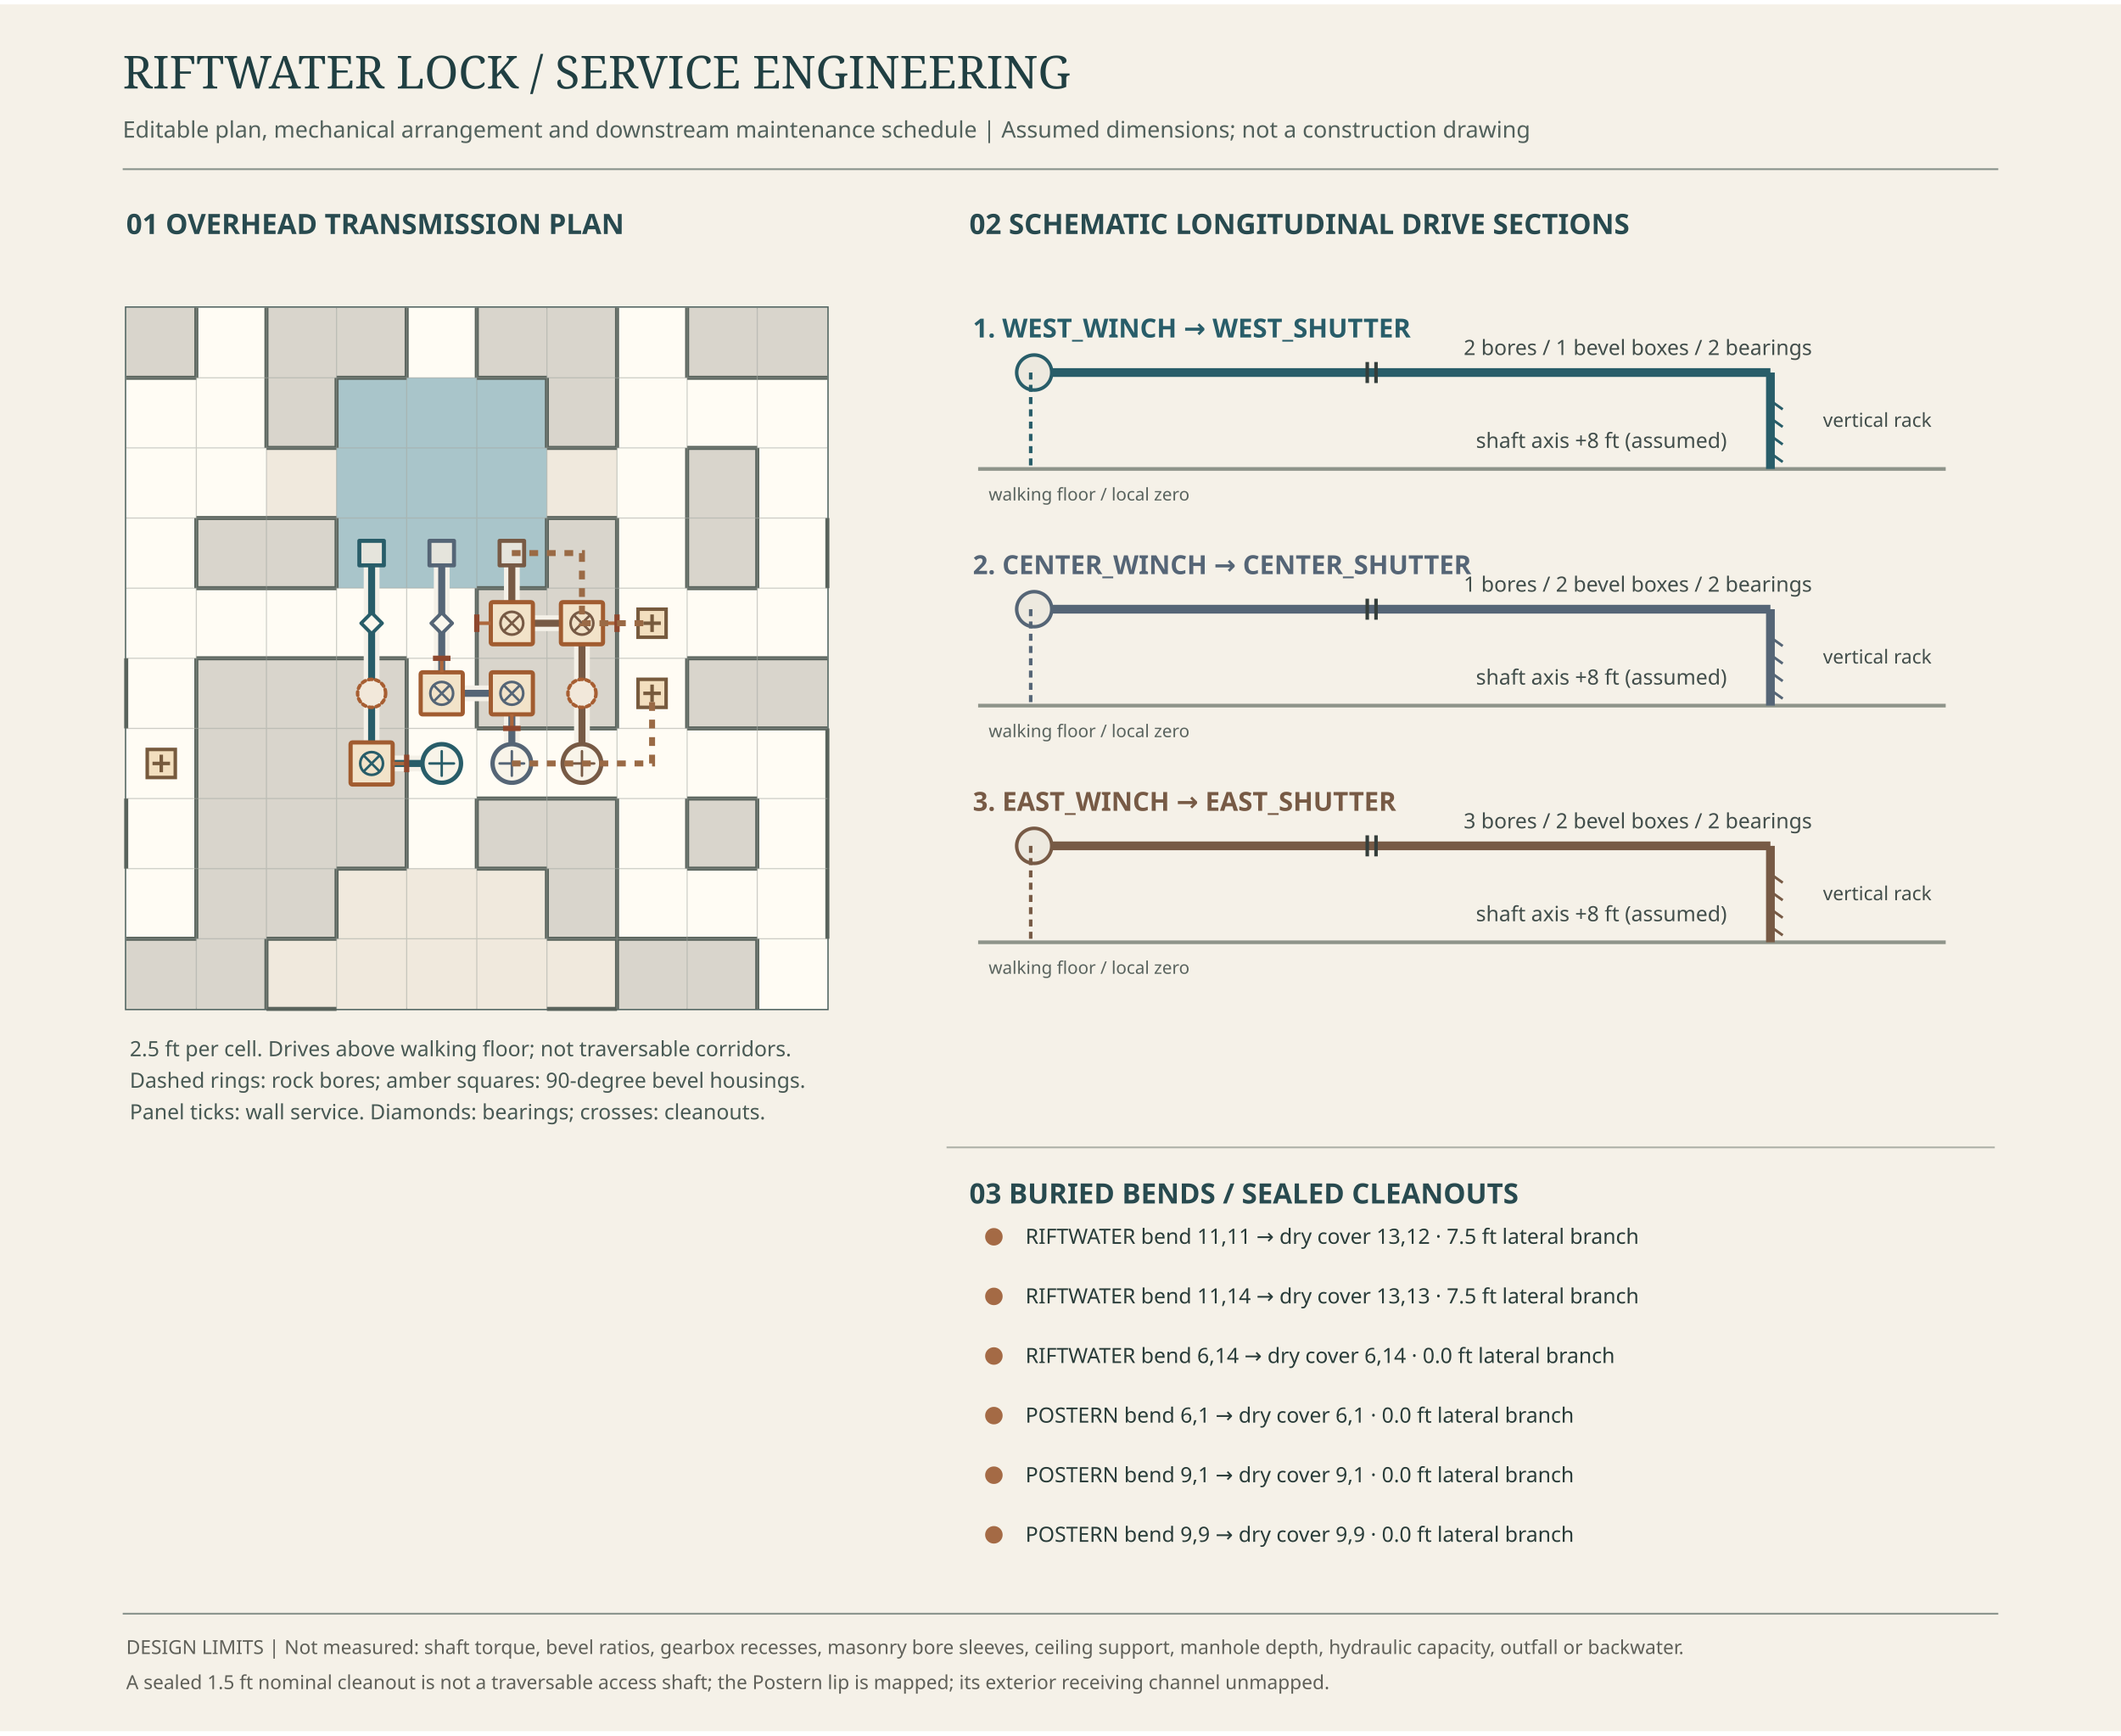
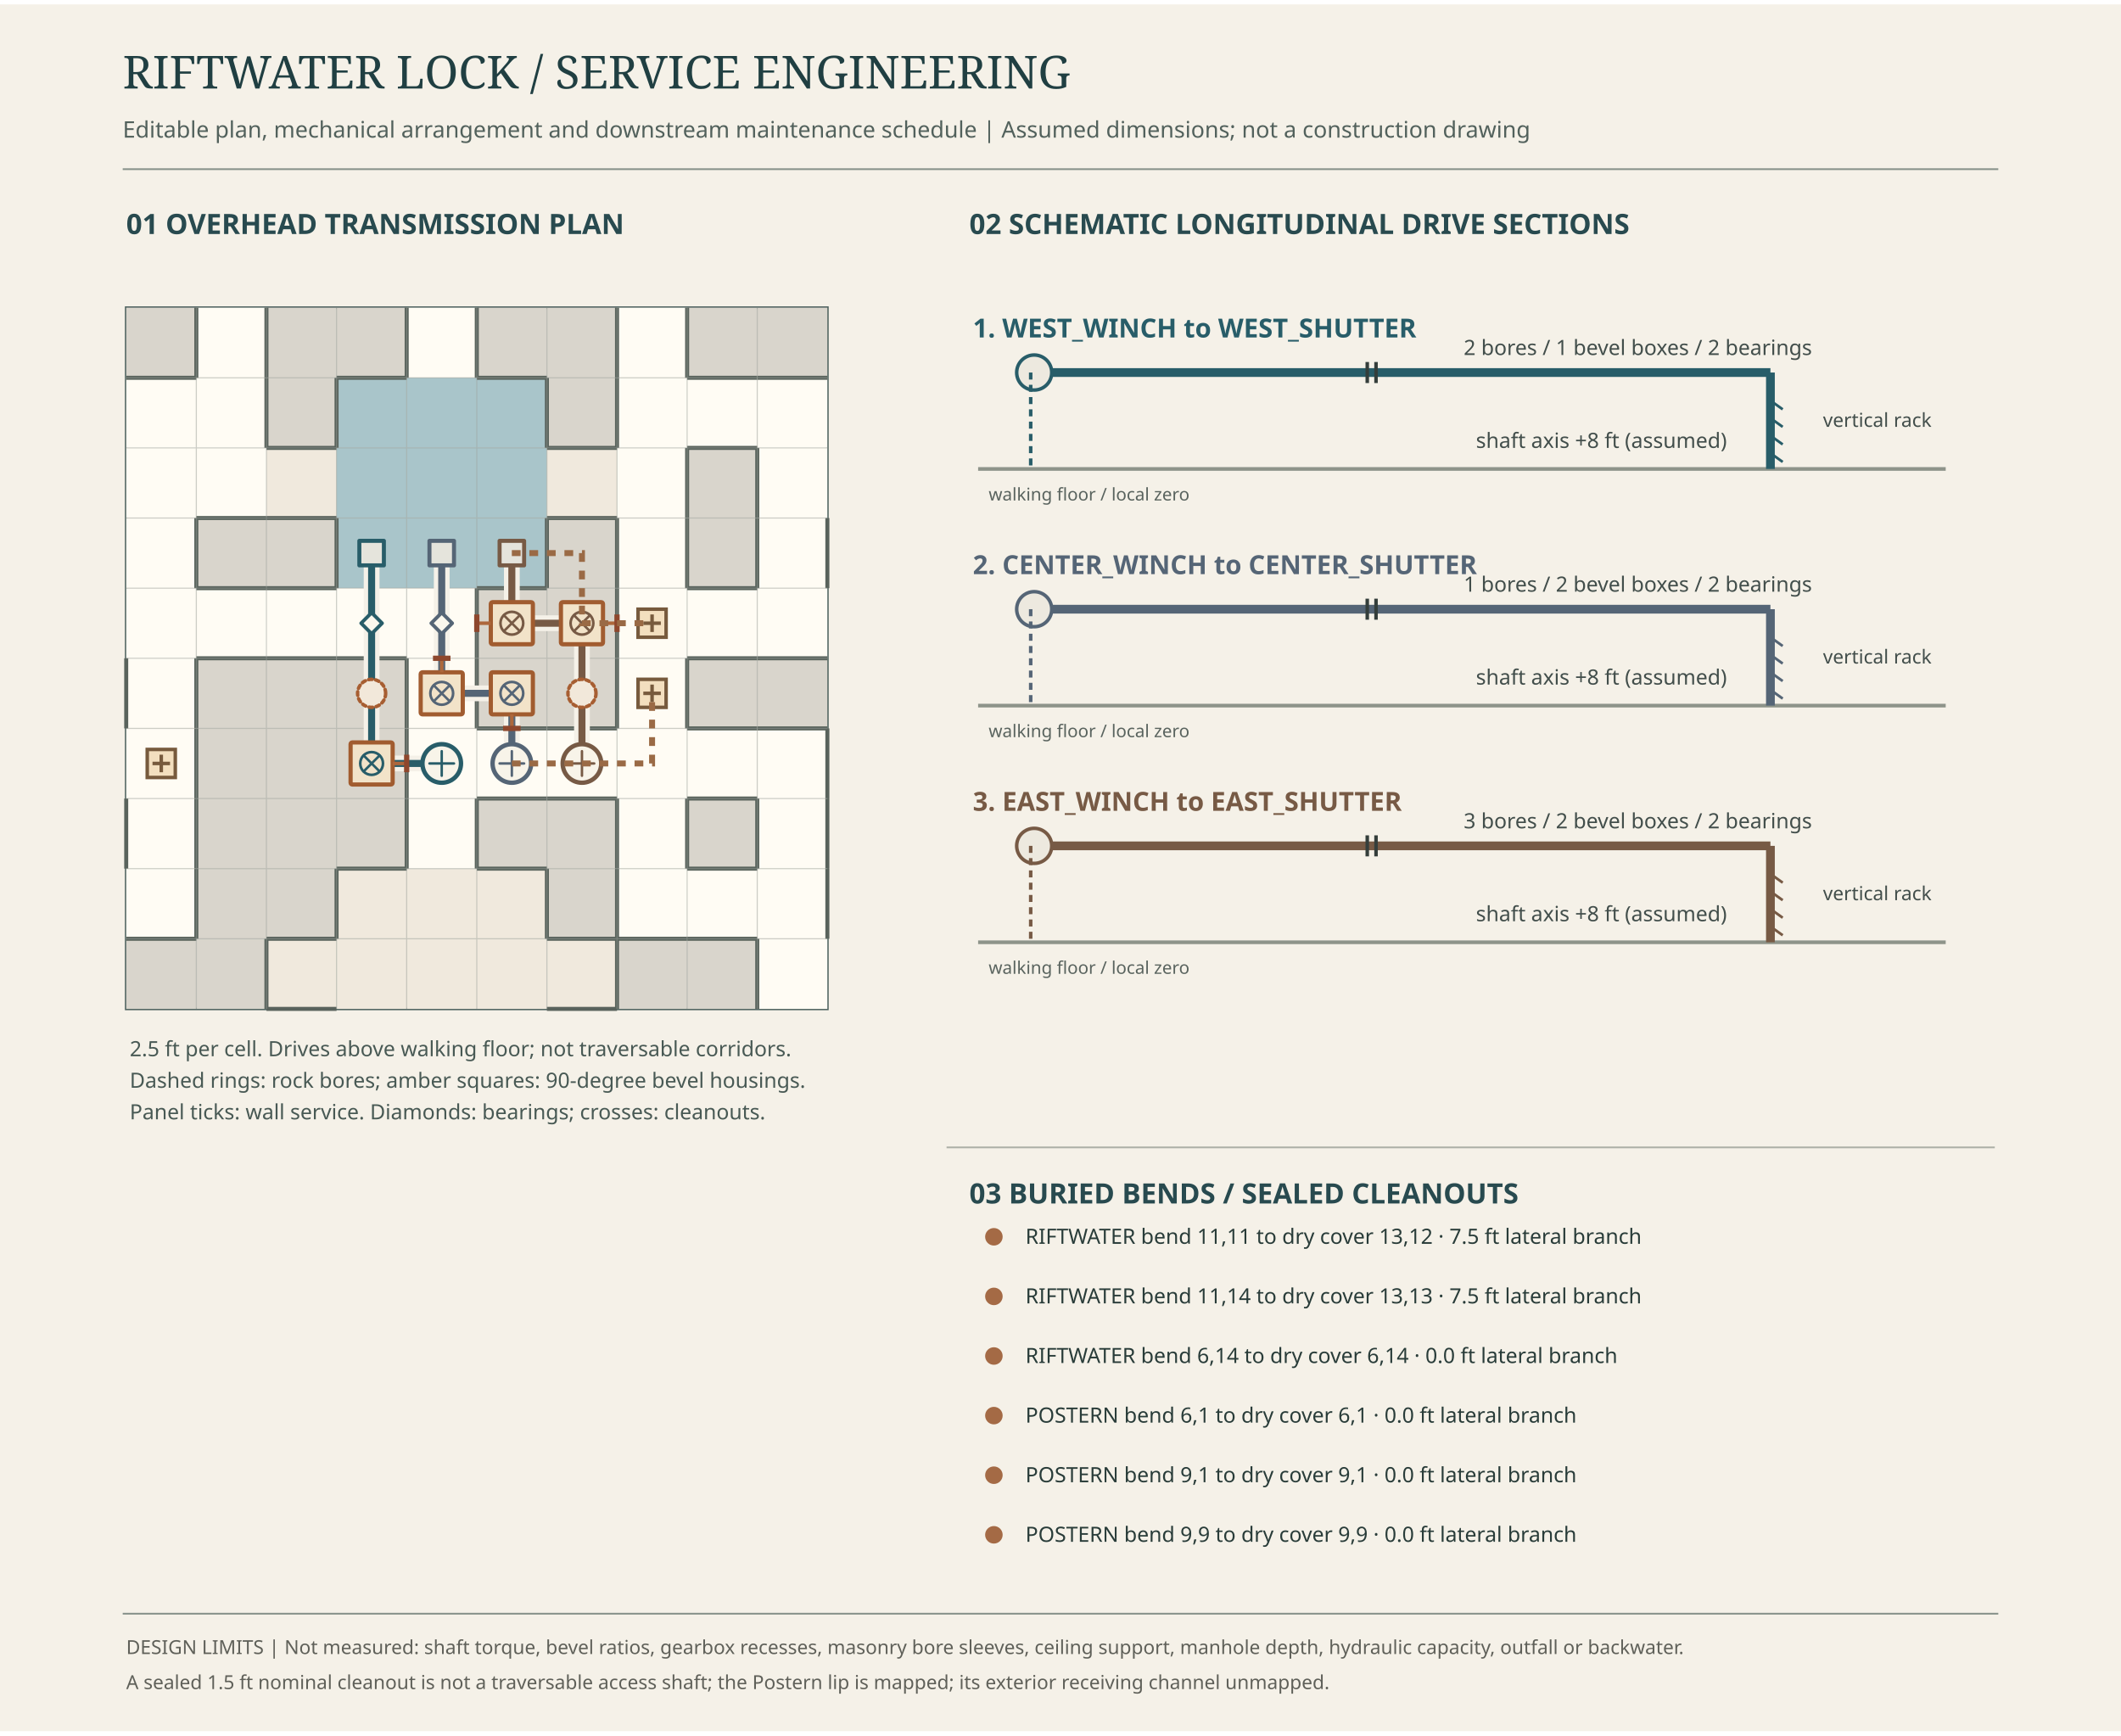
<svg xmlns="http://www.w3.org/2000/svg" width="11in" height="9in" viewBox="0 0 1210 985" role="img" aria-label="Riftwater Lock mechanism and six buried inspection access architectural study">
  <rect width="1210" height="985" fill="#f5f1e8" />
  <text x="70" y="48" font-family="Georgia,serif" font-size="26" fill="#203f42">RIFTWATER LOCK / SERVICE ENGINEERING</text>
  <text x="70" y="76" font-family="sans-serif" font-size="13" fill="#52615c">Editable plan, mechanical arrangement and downstream maintenance schedule | Assumed dimensions; not a construction drawing</text>
  <path d="M70 94H1140" stroke="#87918a" stroke-width="1" />
  <text x="72" y="131" font-size="16" font-family="sans-serif" font-weight="700" fill="#284a4f">01  OVERHEAD TRANSMISSION PLAN</text>
  <text x="553" y="131" font-size="16" font-family="sans-serif" font-weight="700" fill="#284a4f">02  SCHEMATIC LONGITUDINAL DRIVE SECTIONS</text>
  <rect x="72" y="173" width="400" height="400" fill="#dcd8ce" stroke="#4e625f" stroke-width="1.5" />
  <g id="mechanism-rock-context">
    <rect x="72" y="173" width="40" height="40" fill="#d9d5cc" />
    <rect x="112" y="173" width="40" height="40" fill="#fffcf4" />
    <rect x="152" y="173" width="40" height="40" fill="#d9d5cc" />
    <rect x="192" y="173" width="40" height="40" fill="#d9d5cc" />
    <rect x="232" y="173" width="40" height="40" fill="#fffcf4" />
    <rect x="272" y="173" width="40" height="40" fill="#d9d5cc" />
    <rect x="312" y="173" width="40" height="40" fill="#d9d5cc" />
    <rect x="352" y="173" width="40" height="40" fill="#fffcf4" />
    <rect x="392" y="173" width="40" height="40" fill="#d9d5cc" />
    <rect x="432" y="173" width="40" height="40" fill="#d9d5cc" />
    <rect x="72" y="213" width="40" height="40" fill="#fffcf4" />
    <rect x="112" y="213" width="40" height="40" fill="#fffcf4" />
    <rect x="152" y="213" width="40" height="40" fill="#d9d5cc" />
    <rect x="192" y="213" width="40" height="40" fill="#a9c5ca" />
    <rect x="232" y="213" width="40" height="40" fill="#a9c5ca" />
    <rect x="272" y="213" width="40" height="40" fill="#a9c5ca" />
    <rect x="312" y="213" width="40" height="40" fill="#d9d5cc" />
    <rect x="352" y="213" width="40" height="40" fill="#fffcf4" />
    <rect x="392" y="213" width="40" height="40" fill="#fffcf4" />
    <rect x="432" y="213" width="40" height="40" fill="#fffcf4" />
    <rect x="72" y="253" width="40" height="40" fill="#fffcf4" />
    <rect x="112" y="253" width="40" height="40" fill="#fffcf4" />
    <rect x="152" y="253" width="40" height="40" fill="#f0e9dd" />
    <rect x="192" y="253" width="40" height="40" fill="#a9c5ca" />
    <rect x="232" y="253" width="40" height="40" fill="#a9c5ca" />
    <rect x="272" y="253" width="40" height="40" fill="#a9c5ca" />
    <rect x="312" y="253" width="40" height="40" fill="#f0e9dd" />
    <rect x="352" y="253" width="40" height="40" fill="#fffcf4" />
    <rect x="392" y="253" width="40" height="40" fill="#d9d5cc" />
    <rect x="432" y="253" width="40" height="40" fill="#fffcf4" />
    <rect x="72" y="293" width="40" height="40" fill="#fffcf4" />
    <rect x="112" y="293" width="40" height="40" fill="#d9d5cc" />
    <rect x="152" y="293" width="40" height="40" fill="#d9d5cc" />
    <rect x="192" y="293" width="40" height="40" fill="#a9c5ca" />
    <rect x="232" y="293" width="40" height="40" fill="#a9c5ca" />
    <rect x="272" y="293" width="40" height="40" fill="#a9c5ca" />
    <rect x="312" y="293" width="40" height="40" fill="#d9d5cc" />
    <rect x="352" y="293" width="40" height="40" fill="#fffcf4" />
    <rect x="392" y="293" width="40" height="40" fill="#d9d5cc" />
    <rect x="432" y="293" width="40" height="40" fill="#fffcf4" />
    <rect x="72" y="333" width="40" height="40" fill="#fffcf4" />
    <rect x="112" y="333" width="40" height="40" fill="#fffcf4" />
    <rect x="152" y="333" width="40" height="40" fill="#fffcf4" />
    <rect x="192" y="333" width="40" height="40" fill="#fffcf4" />
    <rect x="232" y="333" width="40" height="40" fill="#fffcf4" />
    <rect x="272" y="333" width="40" height="40" fill="#d9d5cc" />
    <rect x="312" y="333" width="40" height="40" fill="#d9d5cc" />
    <rect x="352" y="333" width="40" height="40" fill="#fffcf4" />
    <rect x="392" y="333" width="40" height="40" fill="#fffcf4" />
    <rect x="432" y="333" width="40" height="40" fill="#fffcf4" />
    <rect x="72" y="373" width="40" height="40" fill="#fffcf4" />
    <rect x="112" y="373" width="40" height="40" fill="#d9d5cc" />
    <rect x="152" y="373" width="40" height="40" fill="#d9d5cc" />
    <rect x="192" y="373" width="40" height="40" fill="#d9d5cc" />
    <rect x="232" y="373" width="40" height="40" fill="#fffcf4" />
    <rect x="272" y="373" width="40" height="40" fill="#d9d5cc" />
    <rect x="312" y="373" width="40" height="40" fill="#d9d5cc" />
    <rect x="352" y="373" width="40" height="40" fill="#fffcf4" />
    <rect x="392" y="373" width="40" height="40" fill="#d9d5cc" />
    <rect x="432" y="373" width="40" height="40" fill="#d9d5cc" />
    <rect x="72" y="413" width="40" height="40" fill="#fffcf4" />
    <rect x="112" y="413" width="40" height="40" fill="#d9d5cc" />
    <rect x="152" y="413" width="40" height="40" fill="#d9d5cc" />
    <rect x="192" y="413" width="40" height="40" fill="#d9d5cc" />
    <rect x="232" y="413" width="40" height="40" fill="#fffcf4" />
    <rect x="272" y="413" width="40" height="40" fill="#fffcf4" />
    <rect x="312" y="413" width="40" height="40" fill="#fffcf4" />
    <rect x="352" y="413" width="40" height="40" fill="#fffcf4" />
    <rect x="392" y="413" width="40" height="40" fill="#fffcf4" />
    <rect x="432" y="413" width="40" height="40" fill="#fffcf4" />
    <rect x="72" y="453" width="40" height="40" fill="#fffcf4" />
    <rect x="112" y="453" width="40" height="40" fill="#d9d5cc" />
    <rect x="152" y="453" width="40" height="40" fill="#d9d5cc" />
    <rect x="192" y="453" width="40" height="40" fill="#d9d5cc" />
    <rect x="232" y="453" width="40" height="40" fill="#fffcf4" />
    <rect x="272" y="453" width="40" height="40" fill="#d9d5cc" />
    <rect x="312" y="453" width="40" height="40" fill="#d9d5cc" />
    <rect x="352" y="453" width="40" height="40" fill="#fffcf4" />
    <rect x="392" y="453" width="40" height="40" fill="#d9d5cc" />
    <rect x="432" y="453" width="40" height="40" fill="#fffcf4" />
    <rect x="72" y="493" width="40" height="40" fill="#fffcf4" />
    <rect x="112" y="493" width="40" height="40" fill="#d9d5cc" />
    <rect x="152" y="493" width="40" height="40" fill="#d9d5cc" />
    <rect x="192" y="493" width="40" height="40" fill="#f0e9dd" />
    <rect x="232" y="493" width="40" height="40" fill="#f0e9dd" />
    <rect x="272" y="493" width="40" height="40" fill="#f0e9dd" />
    <rect x="312" y="493" width="40" height="40" fill="#d9d5cc" />
    <rect x="352" y="493" width="40" height="40" fill="#fffcf4" />
    <rect x="392" y="493" width="40" height="40" fill="#fffcf4" />
    <rect x="432" y="493" width="40" height="40" fill="#fffcf4" />
    <rect x="72" y="533" width="40" height="40" fill="#d9d5cc" />
    <rect x="112" y="533" width="40" height="40" fill="#d9d5cc" />
    <rect x="152" y="533" width="40" height="40" fill="#f0e9dd" />
    <rect x="192" y="533" width="40" height="40" fill="#f0e9dd" />
    <rect x="232" y="533" width="40" height="40" fill="#f0e9dd" />
    <rect x="272" y="533" width="40" height="40" fill="#f0e9dd" />
    <rect x="312" y="533" width="40" height="40" fill="#f0e9dd" />
    <rect x="352" y="533" width="40" height="40" fill="#d9d5cc" />
    <rect x="392" y="533" width="40" height="40" fill="#d9d5cc" />
    <rect x="432" y="533" width="40" height="40" fill="#fffcf4" />
  </g>
  <g id="mechanism-masonry-edges" fill="none" stroke="#59635c" stroke-width="2.3">
    <path d="M152,173v40" />
    <path d="M112,173v40" />
    <path d="M272,173v40" />
    <path d="M232,173v40" />
    <path d="M392,173v40" />
    <path d="M352,173v40" />
    <path d="M72,213h40" />
    <path d="M152,213v40" />
    <path d="M192,213v40" />
    <path d="M192,213h40" />
    <path d="M312,213v40" />
    <path d="M272,213h40" />
    <path d="M352,213v40" />
    <path d="M392,253h40" />
    <path d="M392,213h40" />
    <path d="M432,213h40" />
    <path d="M112,293h40" />
    <path d="M152,293h40" />
    <path d="M152,253h40" />
    <path d="M312,293h40" />
    <path d="M312,253h40" />
    <path d="M392,253v40" />
    <path d="M432,253v40" />
    <path d="M112,293v40" />
    <path d="M192,293v40" />
    <path d="M312,293v40" />
    <path d="M272,333h40" />
    <path d="M392,293v40" />
    <path d="M352,293v40" />
    <path d="M472,293v40" />
    <path d="M432,293v40" />
    <path d="M112,373h40" />
    <path d="M112,333h40" />
    <path d="M152,373h40" />
    <path d="M152,333h40" />
    <path d="M192,373h40" />
    <path d="M272,333v40" />
    <path d="M352,333v40" />
    <path d="M392,373h40" />
    <path d="M392,333h40" />
    <path d="M432,373h40" />
    <path d="M112,373v40" />
    <path d="M72,373v40" />
    <path d="M272,373v40" />
    <path d="M232,373v40" />
    <path d="M392,373v40" />
    <path d="M352,373v40" />
    <path d="M112,413v40" />
    <path d="M232,413v40" />
    <path d="M272,453h40" />
    <path d="M272,413h40" />
    <path d="M312,453h40" />
    <path d="M312,413h40" />
    <path d="M392,453h40" />
    <path d="M392,413h40" />
    <path d="M472,413v40" />
    <path d="M432,413h40" />
    <path d="M112,453v40" />
    <path d="M72,453v40" />
    <path d="M272,453v40" />
    <path d="M232,453v40" />
    <path d="M392,453v40" />
    <path d="M352,453v40" />
    <path d="M472,453v40" />
    <path d="M432,453v40" />
    <path d="M112,493v40" />
    <path d="M72,533h40" />
    <path d="M192,493v40" />
    <path d="M192,493h40" />
    <path d="M312,493v40" />
    <path d="M272,493h40" />
    <path d="M352,533h40" />
    <path d="M352,493v40" />
    <path d="M392,533h40" />
    <path d="M392,493h40" />
    <path d="M472,493v40" />
    <path d="M152,573h40" />
    <path d="M152,533v40" />
    <path d="M152,533h40" />
    <path d="M352,533v40" />
    <path d="M312,573h40" />
    <path d="M312,533h40" />
    <path d="M432,533v40" />
  </g>
  <g id="technical-half-cell-grid" stroke="#9aa09a" stroke-width=".65" opacity=".45">
    <path d="M112,173v400 M72,213h400" />
    <path d="M152,173v400 M72,253h400" />
    <path d="M192,173v400 M72,293h400" />
    <path d="M232,173v400 M72,333h400" />
    <path d="M272,173v400 M72,373h400" />
    <path d="M312,173v400 M72,413h400" />
    <path d="M352,173v400 M72,453h400" />
    <path d="M392,173v400 M72,493h400" />
    <path d="M432,173v400 M72,533h400" />
  </g>
  <g id="separate-overhead-drives" fill="none" stroke-linejoin="round" stroke-linecap="round">
    <g data-drive="west_drive" data-axis-ft="8">
      <polyline points="252,433 212,433 212,393 212,353 212,313" stroke="#f5f1e8" stroke-width="9" />
      <polyline points="252,433 212,433 212,393 212,353 212,313" stroke="#285d69" stroke-width="4" />
      <circle data-rock-bore="9,14" cx="212" cy="433" r="8" stroke="#a75e32" stroke-width="2" stroke-dasharray="2 2" fill="#f2e8da" />
      <circle data-rock-bore="9,13" cx="212" cy="393" r="8" stroke="#a75e32" stroke-width="2" stroke-dasharray="2 2" fill="#f2e8da" />
      <path data-bearing="9,14" d="M212,427l6,6 -6,6 -6,-6z" fill="#faf7ed" stroke="#285d69" stroke-width="2" />
      <path data-bearing="9,12" d="M212,347l6,6 -6,6 -6,-6z" fill="#faf7ed" stroke="#285d69" stroke-width="2" />
      <circle cx="252" cy="433" r="11" fill="#f8f4e9" stroke="#285d69" stroke-width="2.5" />
      <path d="M245,433h14 M252,426v14" stroke="#285d69" stroke-width="1.4" />
      <rect x="205" y="306" width="14" height="14" fill="#e5e4dc" stroke="#285d69" stroke-width="2.3" />
    </g>
    <g data-drive="center_drive" data-axis-ft="8">
      <polyline points="292,433 292,393 252,393 252,353 252,313" stroke="#f5f1e8" stroke-width="9" />
      <polyline points="292,433 292,393 252,393 252,353 252,313" stroke="#556576" stroke-width="4" />
      <circle data-rock-bore="11,13" cx="292" cy="393" r="8" stroke="#a75e32" stroke-width="2" stroke-dasharray="2 2" fill="#f2e8da" />
      <path data-bearing="11,13" d="M292,387l6,6 -6,6 -6,-6z" fill="#faf7ed" stroke="#556576" stroke-width="2" />
      <path data-bearing="10,12" d="M252,347l6,6 -6,6 -6,-6z" fill="#faf7ed" stroke="#556576" stroke-width="2" />
      <circle cx="292" cy="433" r="11" fill="#f8f4e9" stroke="#556576" stroke-width="2.5" />
      <path d="M285,433h14 M292,426v14" stroke="#556576" stroke-width="1.4" />
      <rect x="245" y="306" width="14" height="14" fill="#e5e4dc" stroke="#556576" stroke-width="2.3" />
    </g>
    <g data-drive="east_drive" data-axis-ft="8">
      <polyline points="332,433 332,393 332,353 292,353 292,313" stroke="#f5f1e8" stroke-width="9" />
      <polyline points="332,433 332,393 332,353 292,353 292,313" stroke="#775a45" stroke-width="4" />
      <circle data-rock-bore="12,13" cx="332" cy="393" r="8" stroke="#a75e32" stroke-width="2" stroke-dasharray="2 2" fill="#f2e8da" />
      <circle data-rock-bore="12,12" cx="332" cy="353" r="8" stroke="#a75e32" stroke-width="2" stroke-dasharray="2 2" fill="#f2e8da" />
      <circle data-rock-bore="11,12" cx="292" cy="353" r="8" stroke="#a75e32" stroke-width="2" stroke-dasharray="2 2" fill="#f2e8da" />
      <path data-bearing="12,12" d="M332,347l6,6 -6,6 -6,-6z" fill="#faf7ed" stroke="#775a45" stroke-width="2" />
      <path data-bearing="11,12" d="M292,347l6,6 -6,6 -6,-6z" fill="#faf7ed" stroke="#775a45" stroke-width="2" />
      <circle cx="332" cy="433" r="11" fill="#f8f4e9" stroke="#775a45" stroke-width="2.5" />
      <path d="M325,433h14 M332,426v14" stroke="#775a45" stroke-width="1.4" />
      <rect x="285" y="306" width="14" height="14" fill="#e5e4dc" stroke="#775a45" stroke-width="2.3" />
    </g>
  </g>
  <g id="bevel-gear-housings" font-family="sans-serif">
    <g data-bevel-box="west_drive:9,14" data-service-from="10,14" data-shutdown-required="true">
      <rect x="200" y="421" width="24" height="24" rx="1" fill="#f2e3c9" stroke="#a15c30" stroke-width="2.4" />
      <circle cx="212" cy="433" r="6.5" fill="none" stroke="#285d69" stroke-width="1.5" />
      <path d="M207,428l10,10 M217,428l-10,10" stroke="#285d69" stroke-width="1.4" />
      <path d="M224,433L232,433" fill="none" stroke="#ad673c" stroke-width="2" />
      <path data-service-panel="9,14" d="M232,438L232,428" fill="none" stroke="#8e472d" stroke-width="3" />
    </g>
    <g data-bevel-box="center_drive:11,13" data-service-from="11,14" data-shutdown-required="true">
      <rect x="280" y="381" width="24" height="24" rx="1" fill="#f2e3c9" stroke="#a15c30" stroke-width="2.4" />
      <circle cx="292" cy="393" r="6.5" fill="none" stroke="#556576" stroke-width="1.5" />
      <path d="M287,388l10,10 M297,388l-10,10" stroke="#556576" stroke-width="1.4" />
      <path d="M292,405L292,413" fill="none" stroke="#ad673c" stroke-width="2" />
      <path data-service-panel="11,13" d="M297,413L287,413" fill="none" stroke="#8e472d" stroke-width="3" />
    </g>
    <g data-bevel-box="center_drive:10,13" data-service-from="10,12" data-shutdown-required="false">
      <rect x="240" y="381" width="24" height="24" rx="1" fill="#f2e3c9" stroke="#a15c30" stroke-width="2.4" />
      <circle cx="252" cy="393" r="6.5" fill="none" stroke="#556576" stroke-width="1.5" />
      <path d="M247,388l10,10 M257,388l-10,10" stroke="#556576" stroke-width="1.4" />
      <path d="M252,381L252,373" fill="none" stroke="#ad673c" stroke-width="2" />
      <path data-service-panel="10,13" d="M257,373L247,373" fill="none" stroke="#8e472d" stroke-width="3" />
    </g>
    <g data-bevel-box="east_drive:12,12" data-service-from="13,12" data-shutdown-required="false">
      <rect x="320" y="341" width="24" height="24" rx="1" fill="#f2e3c9" stroke="#a15c30" stroke-width="2.4" />
      <circle cx="332" cy="353" r="6.5" fill="none" stroke="#775a45" stroke-width="1.5" />
      <path d="M327,348l10,10 M337,348l-10,10" stroke="#775a45" stroke-width="1.4" />
      <path d="M344,353L352,353" fill="none" stroke="#ad673c" stroke-width="2" />
      <path data-service-panel="12,12" d="M352,358L352,348" fill="none" stroke="#8e472d" stroke-width="3" />
    </g>
    <g data-bevel-box="east_drive:11,12" data-service-from="10,12" data-shutdown-required="false">
      <rect x="280" y="341" width="24" height="24" rx="1" fill="#f2e3c9" stroke="#a15c30" stroke-width="2.4" />
      <circle cx="292" cy="353" r="6.5" fill="none" stroke="#775a45" stroke-width="1.5" />
      <path d="M287,348l10,10 M297,348l-10,10" stroke="#775a45" stroke-width="1.4" />
      <path d="M280,353L272,353" fill="none" stroke="#ad673c" stroke-width="2" />
      <path data-service-panel="11,12" d="M272,358L272,348" fill="none" stroke="#8e472d" stroke-width="3" />
    </g>
  </g>
  <g id="inspection-floor-hatches" fill="none" stroke="#775a3d" stroke-width="2">
    <rect data-cover="13,12" x="364" y="345" width="16" height="16" fill="#f3dfbf" />
    <path d="M367,353h10 M372,348v10" />
    <rect data-cover="13,13" x="364" y="385" width="16" height="16" fill="#f3dfbf" />
    <path d="M367,393h10 M372,388v10" />
    <rect data-cover="6,14" x="84" y="425" width="16" height="16" fill="#f3dfbf" />
    <path d="M87,433h10 M92,428v10" />
  </g>
  <g id="underground-inspection-spur" fill="none" stroke="#9a6a45" stroke-width="3.4" stroke-dasharray="5 5">
    <polyline data-from-bend="11,11" points="292,313 332,313 332,353 372,353" />
    <polyline data-from-bend="11,14" points="292,433 332,433 372,433 372,393" />
  </g>
  <g id="plan-key" font-size="12" font-family="sans-serif" fill="#485954">
    <text x="74" y="600">2.5 ft per cell. Drives above walking floor; not traversable corridors.</text>
    <text x="74" y="618">Dashed rings: rock bores; amber squares: 90-degree bevel housings.</text>
    <text x="74" y="636">Panel ticks: wall service. Diamonds: bearings; crosses: cleanouts.</text>
  </g>
  <g id="drive-elevations" font-family="sans-serif">
    <g data-section-drive="west_drive">
-       <text x="555" y="190" font-size="15" font-weight="700" fill="#285d69">1. WEST_WINCH → WEST_SHUTTER</text>
+       <text x="555" y="190" font-size="15" font-weight="700" fill="#285d69">1. WEST_WINCH to WEST_SHUTTER</text>
      <path d="M558 265H1110" stroke="#8e948a" stroke-width="2.1" />
      <text x="564" y="283" font-size="10" fill="#59635e">walking floor / local zero</text>
      <path d="M588 210H1010" stroke="#285d69" stroke-width="5" />
      <circle cx="590" cy="210" r="10" fill="#ede9df" stroke="#285d69" stroke-width="2" />
      <path d="M588 210v55" stroke="#285d69" stroke-width="2" stroke-dasharray="4 3" />
      <path d="M1010 210v55" stroke="#285d69" stroke-width="5" />
      <path d="M1010 226l7,5" stroke="#285d69" stroke-width="1.5" />
      <path d="M1010 236l7,5" stroke="#285d69" stroke-width="1.5" />
      <path d="M1010 246l7,5" stroke="#285d69" stroke-width="1.5" />
      <path d="M1010 256l7,5" stroke="#285d69" stroke-width="1.5" />
      <path d="M780 204v12 M785 204v12" stroke="#343e3b" stroke-width="2" />
      <text x="835" y="200" font-size="12" fill="#424e4b">2 bores / 1 bevel boxes / 2 bearings</text>
      <text x="842" y="253" font-size="12" fill="#424e4b">shaft axis +8 ft (assumed)</text>
      <text x="1040" y="241" font-size="11" fill="#424e4b">vertical rack</text>
    </g>
    <g data-section-drive="center_drive">
-       <text x="555" y="325" font-size="15" font-weight="700" fill="#556576">2. CENTER_WINCH → CENTER_SHUTTER</text>
+       <text x="555" y="325" font-size="15" font-weight="700" fill="#556576">2. CENTER_WINCH to CENTER_SHUTTER</text>
      <path d="M558 400H1110" stroke="#8e948a" stroke-width="2.1" />
      <text x="564" y="418" font-size="10" fill="#59635e">walking floor / local zero</text>
      <path d="M588 345H1010" stroke="#556576" stroke-width="5" />
      <circle cx="590" cy="345" r="10" fill="#ede9df" stroke="#556576" stroke-width="2" />
      <path d="M588 345v55" stroke="#556576" stroke-width="2" stroke-dasharray="4 3" />
      <path d="M1010 345v55" stroke="#556576" stroke-width="5" />
      <path d="M1010 361l7,5" stroke="#556576" stroke-width="1.5" />
      <path d="M1010 371l7,5" stroke="#556576" stroke-width="1.5" />
      <path d="M1010 381l7,5" stroke="#556576" stroke-width="1.5" />
      <path d="M1010 391l7,5" stroke="#556576" stroke-width="1.5" />
      <path d="M780 339v12 M785 339v12" stroke="#343e3b" stroke-width="2" />
      <text x="835" y="335" font-size="12" fill="#424e4b">1 bores / 2 bevel boxes / 2 bearings</text>
      <text x="842" y="388" font-size="12" fill="#424e4b">shaft axis +8 ft (assumed)</text>
      <text x="1040" y="376" font-size="11" fill="#424e4b">vertical rack</text>
    </g>
    <g data-section-drive="east_drive">
-       <text x="555" y="460" font-size="15" font-weight="700" fill="#775a45">3. EAST_WINCH → EAST_SHUTTER</text>
+       <text x="555" y="460" font-size="15" font-weight="700" fill="#775a45">3. EAST_WINCH to EAST_SHUTTER</text>
      <path d="M558 535H1110" stroke="#8e948a" stroke-width="2.1" />
      <text x="564" y="553" font-size="10" fill="#59635e">walking floor / local zero</text>
      <path d="M588 480H1010" stroke="#775a45" stroke-width="5" />
      <circle cx="590" cy="480" r="10" fill="#ede9df" stroke="#775a45" stroke-width="2" />
      <path d="M588 480v55" stroke="#775a45" stroke-width="2" stroke-dasharray="4 3" />
      <path d="M1010 480v55" stroke="#775a45" stroke-width="5" />
      <path d="M1010 496l7,5" stroke="#775a45" stroke-width="1.5" />
      <path d="M1010 506l7,5" stroke="#775a45" stroke-width="1.5" />
      <path d="M1010 516l7,5" stroke="#775a45" stroke-width="1.5" />
      <path d="M1010 526l7,5" stroke="#775a45" stroke-width="1.5" />
      <path d="M780 474v12 M785 474v12" stroke="#343e3b" stroke-width="2" />
      <text x="835" y="470" font-size="12" fill="#424e4b">3 bores / 2 bevel boxes / 2 bearings</text>
      <text x="842" y="523" font-size="12" fill="#424e4b">shaft axis +8 ft (assumed)</text>
      <text x="1040" y="511" font-size="11" fill="#424e4b">vertical rack</text>
    </g>
  </g>
  <g id="subfloor-inspection-schedule" font-family="sans-serif">
    <path d="M540 652H1138" stroke="#adb0a7" stroke-width="1" />
    <text x="553" y="684" font-size="16" font-weight="700" fill="#284a4f">03  BURIED BENDS / SEALED CLEANOUTS</text>
    <circle cx="567" cy="703" r="5" fill="#a46a45" />
-     <text x="585" y="707" font-size="12" fill="#293c39">RIFTWATER bend 11,11 → dry cover 13,12 · 7.5 ft lateral branch</text>
+     <text x="585" y="707" font-size="12" fill="#293c39">RIFTWATER bend 11,11 to dry cover 13,12 · 7.5 ft lateral branch</text>
    <circle cx="567" cy="737" r="5" fill="#a46a45" />
-     <text x="585" y="741" font-size="12" fill="#293c39">RIFTWATER bend 11,14 → dry cover 13,13 · 7.5 ft lateral branch</text>
+     <text x="585" y="741" font-size="12" fill="#293c39">RIFTWATER bend 11,14 to dry cover 13,13 · 7.5 ft lateral branch</text>
    <circle cx="567" cy="771" r="5" fill="#a46a45" />
-     <text x="585" y="775" font-size="12" fill="#293c39">RIFTWATER bend 6,14 → dry cover 6,14 · 0.0 ft lateral branch</text>
+     <text x="585" y="775" font-size="12" fill="#293c39">RIFTWATER bend 6,14 to dry cover 6,14 · 0.0 ft lateral branch</text>
    <circle cx="567" cy="805" r="5" fill="#a46a45" />
-     <text x="585" y="809" font-size="12" fill="#293c39">POSTERN bend 6,1 → dry cover 6,1 · 0.0 ft lateral branch</text>
+     <text x="585" y="809" font-size="12" fill="#293c39">POSTERN bend 6,1 to dry cover 6,1 · 0.0 ft lateral branch</text>
    <circle cx="567" cy="839" r="5" fill="#a46a45" />
-     <text x="585" y="843" font-size="12" fill="#293c39">POSTERN bend 9,1 → dry cover 9,1 · 0.0 ft lateral branch</text>
+     <text x="585" y="843" font-size="12" fill="#293c39">POSTERN bend 9,1 to dry cover 9,1 · 0.0 ft lateral branch</text>
    <circle cx="567" cy="873" r="5" fill="#a46a45" />
-     <text x="585" y="877" font-size="12" fill="#293c39">POSTERN bend 9,9 → dry cover 9,9 · 0.0 ft lateral branch</text>
+     <text x="585" y="877" font-size="12" fill="#293c39">POSTERN bend 9,9 to dry cover 9,9 · 0.0 ft lateral branch</text>
  </g>
  <path d="M70 918H1140" stroke="#87918a" stroke-width="1" />
  <text x="72" y="941" font-family="sans-serif" font-size="11" fill="#5f6059">DESIGN LIMITS  |  Not measured: shaft torque, bevel ratios, gearbox recesses, masonry bore sleeves, ceiling support, manhole depth, hydraulic capacity, outfall or backwater.</text>
  <text x="72" y="961" font-family="sans-serif" font-size="11" fill="#5f6059">A sealed 1.5 ft nominal cleanout is not a traversable access shaft; the Postern lip is mapped; its exterior receiving channel unmapped.</text>
</svg>
